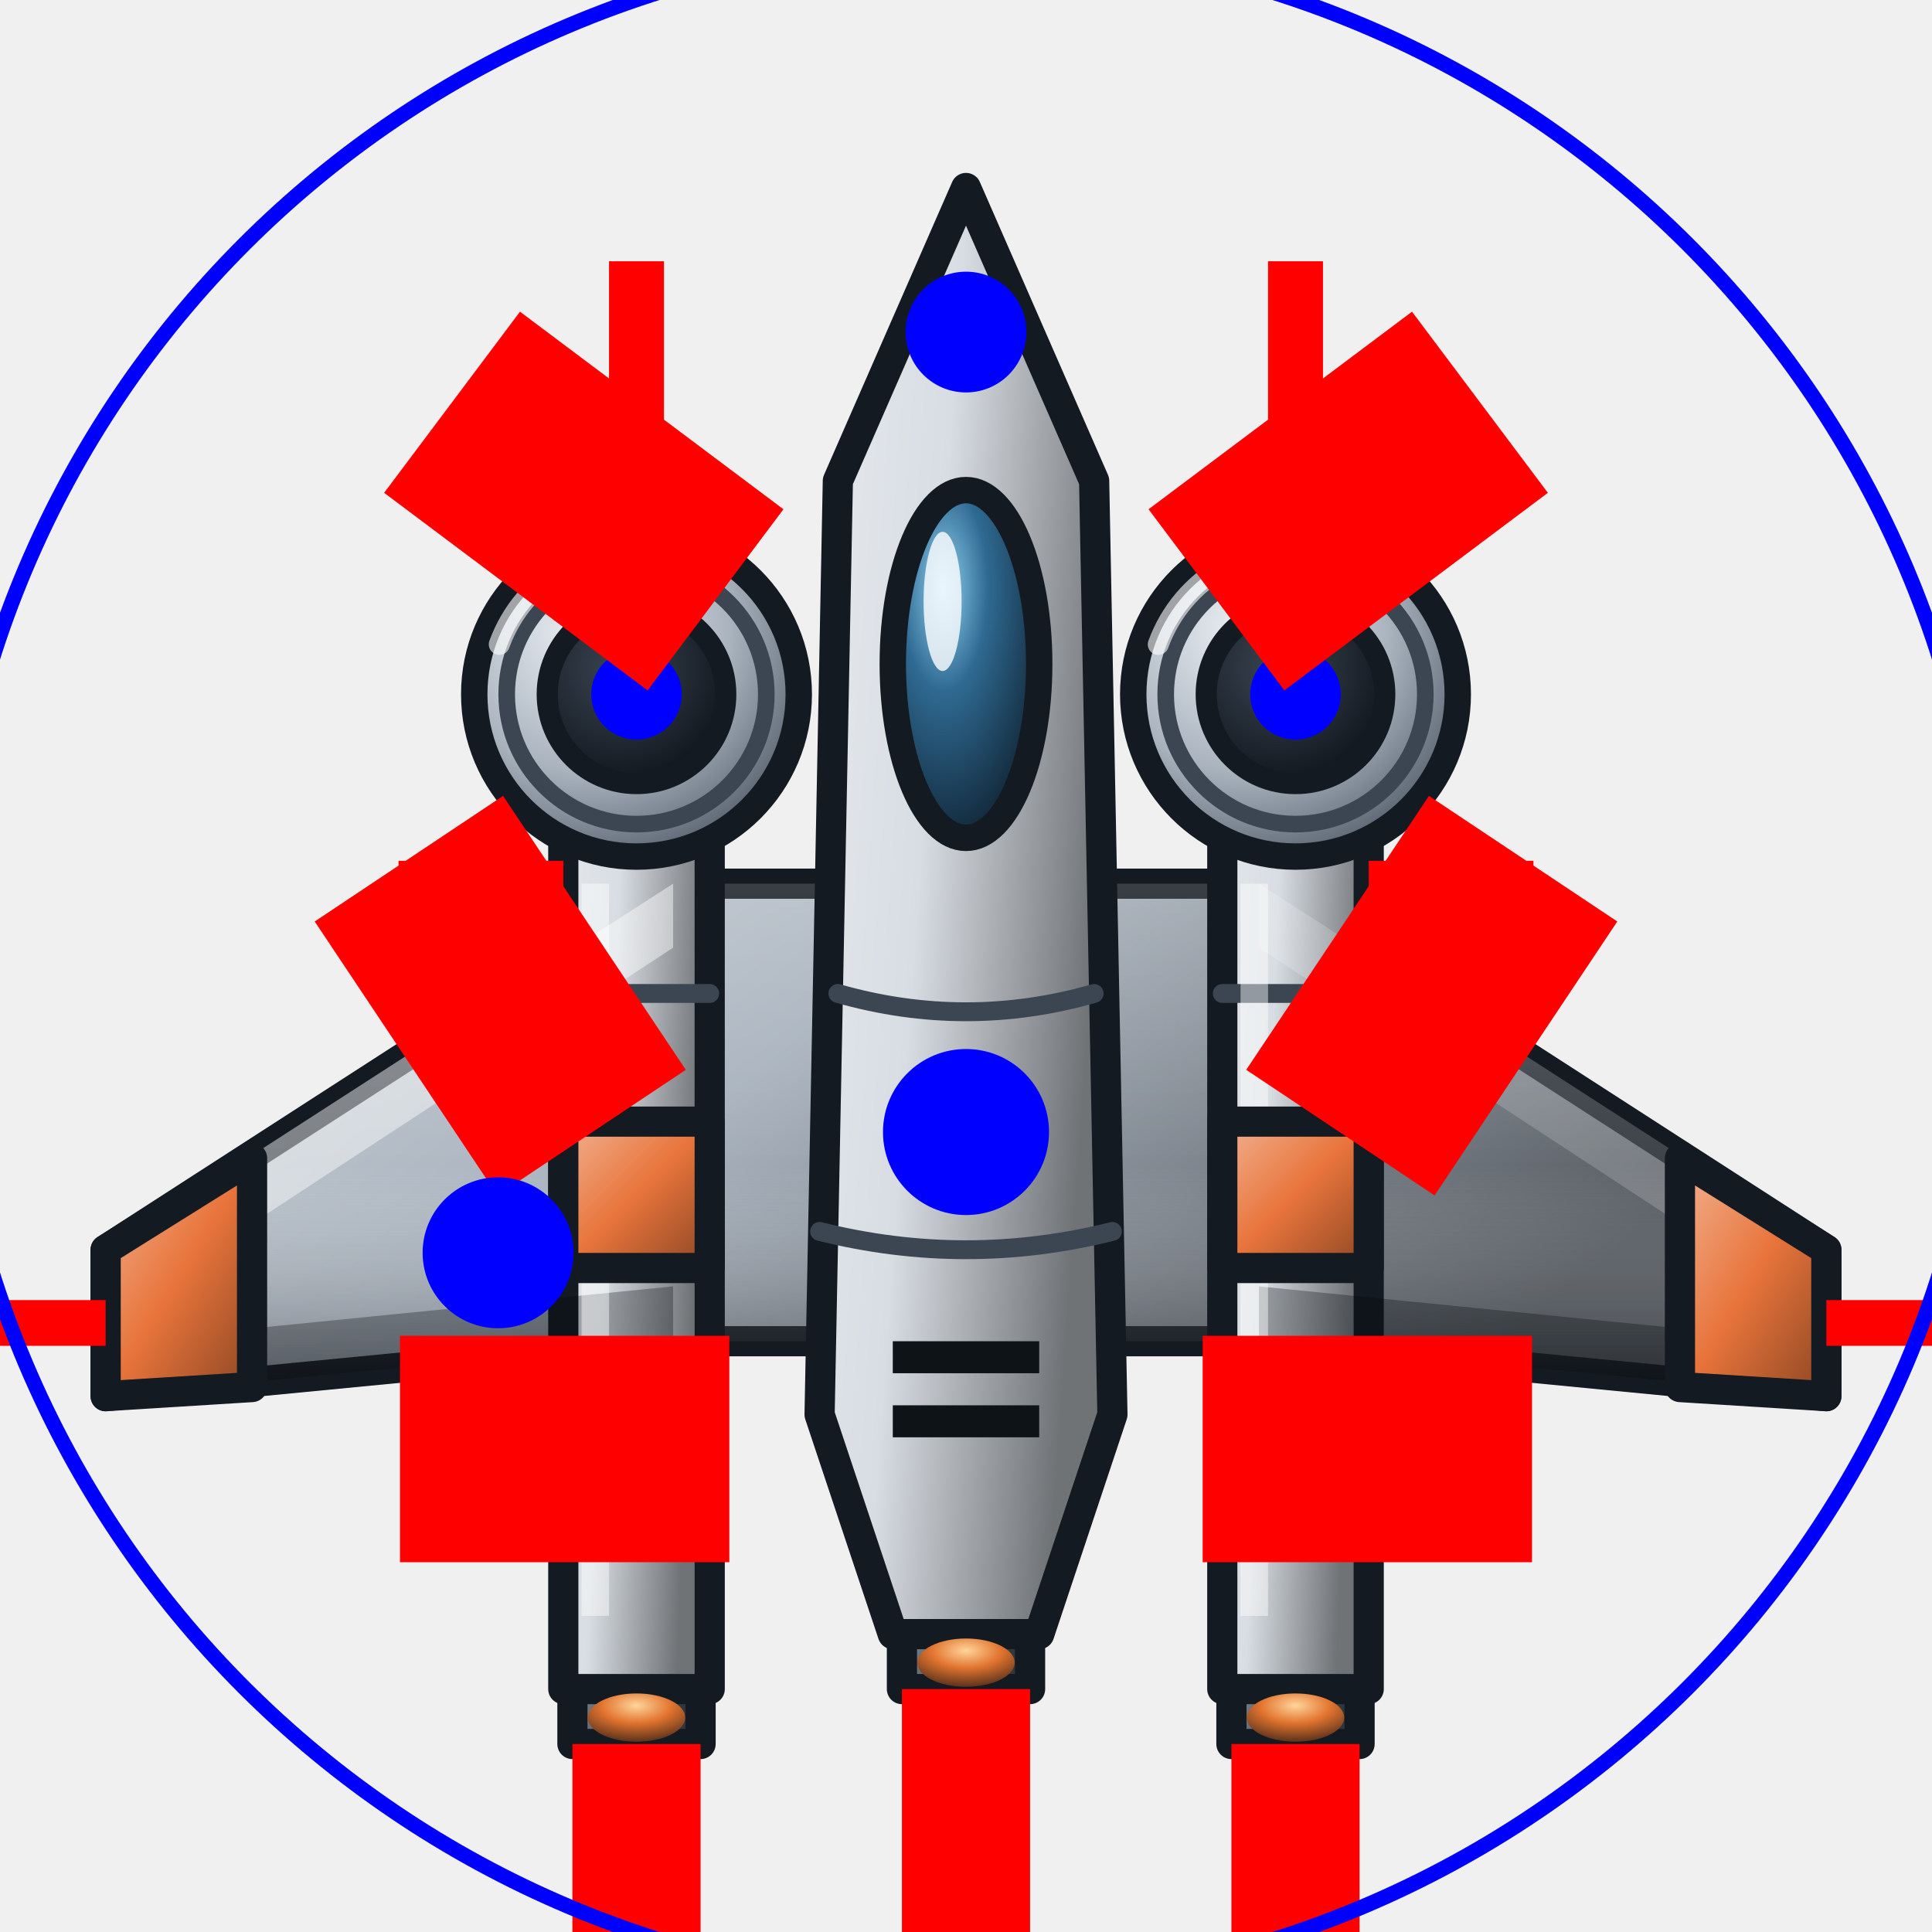
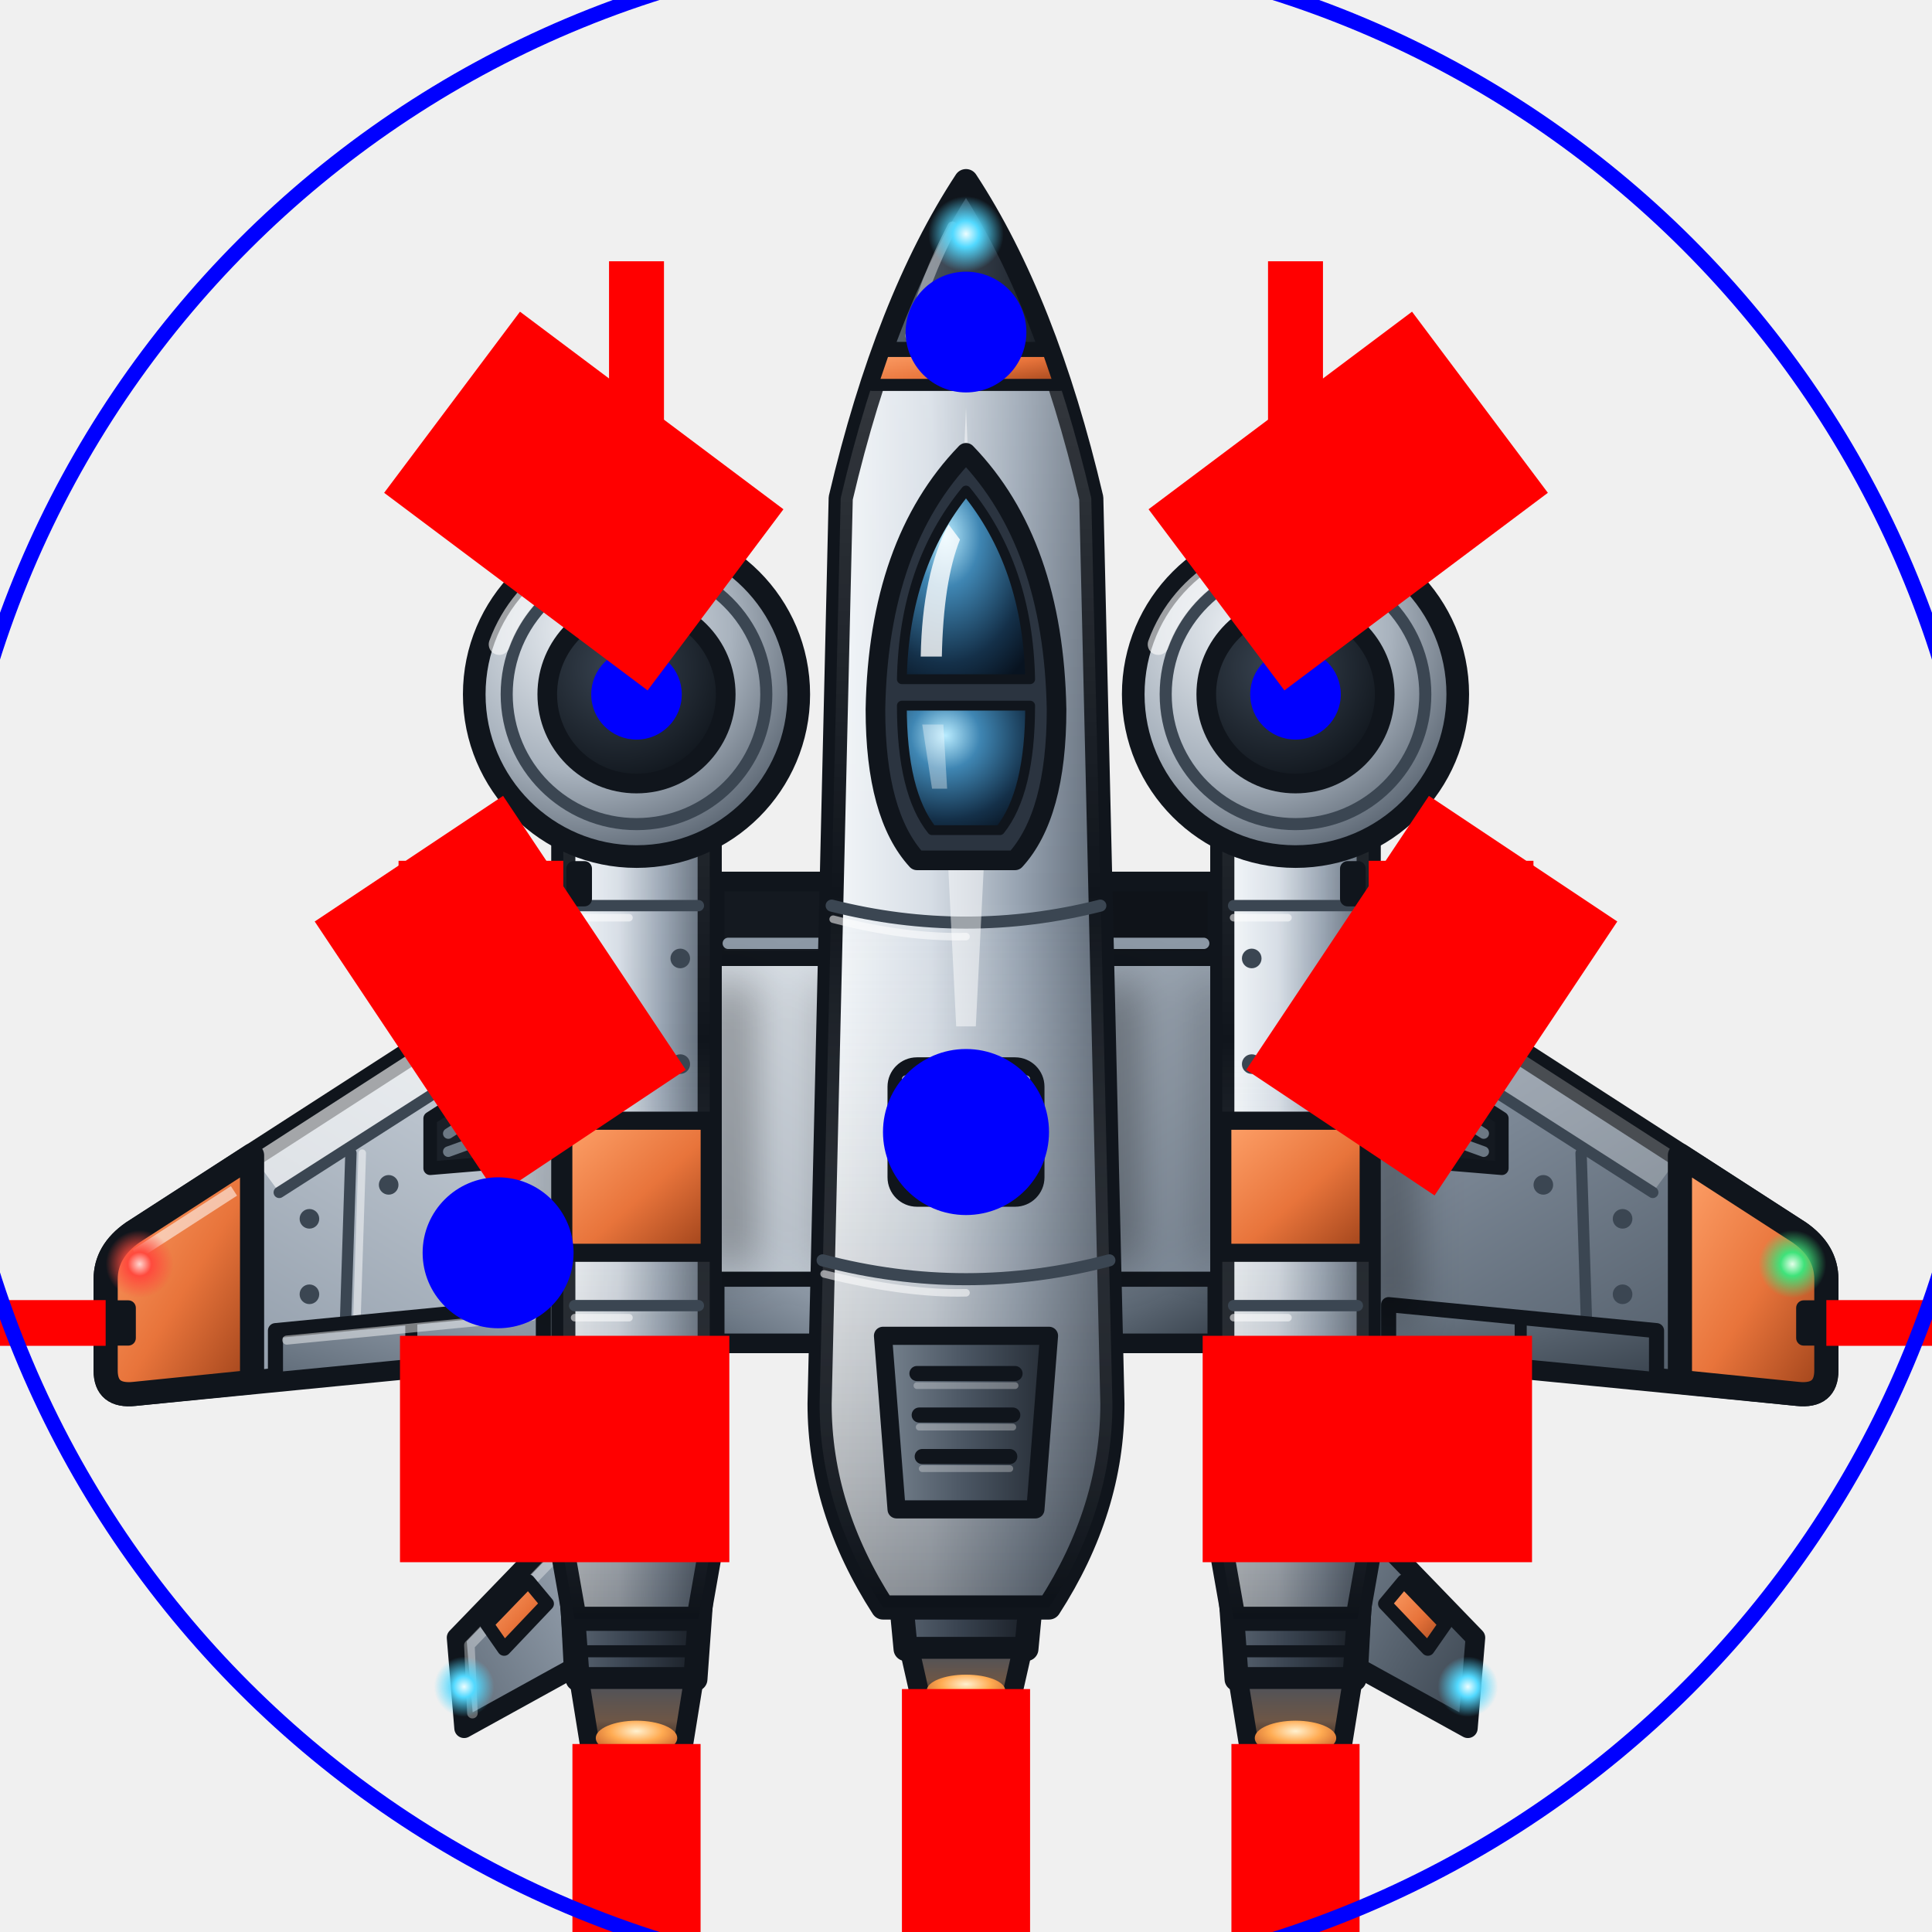
<svg xmlns="http://www.w3.org/2000/svg" viewBox="0 0 256 256">
  <defs>
-     <radialGradient id="glass" cx="0.35" cy="0.28" r="0.85">
-       <stop offset="0" stop-color="#8fd0f0" />
-       <stop offset="0.35" stop-color="#2f6a92" />
-       <stop offset="1" stop-color="#0b1824" />
-     </radialGradient>
-     <linearGradient id="shade" x1="0" y1="0" x2="0" y2="1">
-       <stop offset="0" stop-color="#ffffff" stop-opacity="0.16" />
-       <stop offset="0.55" stop-color="#ffffff" stop-opacity="0" />
-       <stop offset="1" stop-color="#05080c" stop-opacity="0.38" />
-     </linearGradient>
-     <radialGradient id="nozzle" cx="0.5" cy="0.25" r="0.9">
-       <stop offset="0" stop-color="#ffd59a" />
-       <stop offset="0.4" stop-color="#e2742f" />
+     <linearGradient id="fus" x1="0" y1="0" x2="1" y2="0">
+       <stop offset="0" stop-color="#f7fafc" />
+       <stop offset="0.38" stop-color="#d6dde5" />
+       <stop offset="0.68" stop-color="#97a3b1" />
+       <stop offset="1" stop-color="#56616e" />
+     </linearGradient>
+     <linearGradient id="shadeV" x1="0" y1="0" x2="0" y2="1">
+       <stop offset="0" stop-color="#ffffff" stop-opacity="0.2" />
+       <stop offset="0.5" stop-color="#ffffff" stop-opacity="0" />
+       <stop offset="1" stop-color="#0a0f16" stop-opacity="0.4" />
+     </linearGradient>
+     <linearGradient id="wingL" x1="1" y1="0" x2="0" y2="1">
+       <stop offset="0" stop-color="#e6ebf0" />
+       <stop offset="0.55" stop-color="#b9c2cc" />
+       <stop offset="1" stop-color="#8894a2" />
+     </linearGradient>
+     <linearGradient id="wingR" x1="0" y1="0" x2="1" y2="1">
+       <stop offset="0" stop-color="#aab4bf" />
+       <stop offset="0.55" stop-color="#7b8795" />
+       <stop offset="1" stop-color="#48535f" />
+     </linearGradient>
+     <linearGradient id="flapL" x1="1" y1="0" x2="0" y2="1">
+       <stop offset="0" stop-color="#9aa5b2" />
+       <stop offset="1" stop-color="#5f6b78" />
+     </linearGradient>
+     <linearGradient id="flapR" x1="0" y1="0" x2="1" y2="1">
+       <stop offset="0" stop-color="#717d8a" />
+       <stop offset="1" stop-color="#39434e" />
+     </linearGradient>
+     <linearGradient id="dark" x1="0" y1="0" x2="1" y2="0">
+       <stop offset="0" stop-color="#77838f" />
+       <stop offset="0.5" stop-color="#4a5562" />
+       <stop offset="1" stop-color="#252c35" />
+     </linearGradient>
+     <linearGradient id="gun" x1="0" y1="0" x2="1" y2="0">
+       <stop offset="0" stop-color="#5a6572" />
+       <stop offset="0.45" stop-color="#394350" />
+       <stop offset="1" stop-color="#171c23" />
+     </linearGradient>
+     <linearGradient id="bell" x1="0" y1="0" x2="0" y2="1">
+       <stop offset="0" stop-color="#4b525c" />
+       <stop offset="0.55" stop-color="#6d5646" />
      <stop offset="1" stop-color="#2a1a14" />
-     </radialGradient>
-     <linearGradient id="la9b3be" x1="0" y1="0" x2="1" y2="0.35">
-       <stop offset="0" stop-color="#cad0d7" />
-       <stop offset="0.45" stop-color="#a9b3be" />
-       <stop offset="1" stop-color="#585d63" />
-     </linearGradient>
-     <linearGradient id="l5d6874" x1="0" y1="0" x2="1" y2="0.35">
-       <stop offset="0" stop-color="#9ba1a9" />
-       <stop offset="0.45" stop-color="#5d6874" />
-       <stop offset="1" stop-color="#30363c" />
-     </linearGradient>
-     <linearGradient id="ld8dde3" x1="0" y1="0" x2="1" y2="0.35">
-       <stop offset="0" stop-color="#e7eaee" />
-       <stop offset="0.45" stop-color="#d8dde3" />
-       <stop offset="1" stop-color="#707376" />
-     </linearGradient>
-     <radialGradient id="r5d6874" cx="0.35" cy="0.32" r="0.8">
-       <stop offset="0" stop-color="#a6acb3" />
-       <stop offset="0.5" stop-color="#5d6874" />
-       <stop offset="1" stop-color="#2e343a" />
+     </linearGradient>
+     <radialGradient id="glass" cx="0.34" cy="0.24" r="0.9">
+       <stop offset="0" stop-color="#b9ecff" />
+       <stop offset="0.3" stop-color="#3f86b3" />
+       <stop offset="0.75" stop-color="#143049" />
+       <stop offset="1" stop-color="#081320" />
+     </radialGradient>
+     <radialGradient id="nozzle" cx="0.5" cy="0.3" r="0.8">
+       <stop offset="0" stop-color="#fff1cf" />
+       <stop offset="0.4" stop-color="#ffab52" />
+       <stop offset="1" stop-color="#b3431c" />
    </radialGradient>
    <linearGradient id="accent-fill" x1="0" y1="0" x2="1" y2="1">
-       <stop id="accent-light" offset="0" stop-color="#f2b393" />
-       <stop id="accent-base" offset="0.5" stop-color="#e8743b" />
-       <stop id="accent-dark" offset="1" stop-color="#8b4623" />
+       <stop id="accent-light" offset="0" stop-color="#ffa36b" />
+       <stop id="accent-base" offset="0.55" stop-color="#e8743b" />
+       <stop id="accent-dark" offset="1" stop-color="#9c4119" />
    </linearGradient>
    <radialGradient id="hp-ring" cx="0.35" cy="0.3" r="0.8">
      <stop offset="0" stop-color="#eef2f6" />
      <stop offset="0.55" stop-color="#a9b3be" />
      <stop offset="1" stop-color="#4a5562" />
    </radialGradient>
    <radialGradient id="hp-well" cx="0.4" cy="0.35" r="0.75">
      <stop offset="0" stop-color="#3a4552" />
      <stop offset="1" stop-color="#0b1016" />
    </radialGradient>
-     <linearGradient id="hp-plate" x1="0" y1="0" x2="1" y2="1">
-       <stop offset="0" stop-color="#d3dae2" />
-       <stop offset="1" stop-color="#5d6874" />
-     </linearGradient>
+     <radialGradient id="lamp-red" cx="0.5" cy="0.5" r="0.5">
+       <stop offset="0" stop-color="#ffd6d0" />
+       <stop offset="0.35" stop-color="#ff4a3d" />
+       <stop offset="1" stop-color="#ff4a3d" stop-opacity="0" />
+     </radialGradient>
+     <radialGradient id="lamp-green" cx="0.5" cy="0.5" r="0.5">
+       <stop offset="0" stop-color="#e3ffe9" />
+       <stop offset="0.35" stop-color="#3fe37a" />
+       <stop offset="1" stop-color="#3fe37a" stop-opacity="0" />
+     </radialGradient>
+     <radialGradient id="lamp-cyan" cx="0.5" cy="0.5" r="0.5">
+       <stop offset="0" stop-color="#ecfdff" />
+       <stop offset="0.35" stop-color="#52d9ff" />
+       <stop offset="1" stop-color="#52d9ff" stop-opacity="0" />
+     </radialGradient>
+     <filter id="soft" x="-30%" y="-30%" width="160%" height="160%">
+       <feGaussianBlur stdDeviation="3" />
+     </filter>
  </defs>
-   <g id="hull" stroke="#141a22" stroke-width="4" stroke-linejoin="round" stroke-linecap="round">
-     <path d="M14 165.6 L89.19 117.09 L166.81 117.09 L242 165.6 L242 185 L166.81 177.72 L89.19 177.72 L14 185 Z" fill="url(#la9b3be)" />
-     <path d="M14 165.6 L89.19 117.09 L166.81 117.09 L242 165.6 L242 185 L166.81 177.72 L89.19 177.72 L14 185 Z" fill="url(#shade)" stroke="none" />
-     <path d="M128 123.88 L130.5 147.65 L129.3 175.49 L126.7 175.49 L125.5 147.65 Z" fill="#ffffff" fill-opacity="0.45" stroke="none" />
-     <rect x="75.85" y="214.11" width="16.98" height="16.98" fill="url(#l5d6874)" />
-     <rect x="163.17" y="214.11" width="16.98" height="16.98" fill="url(#l5d6874)" />
-     <rect x="119.51" y="206.83" width="16.98" height="16.98" fill="url(#l5d6874)" />
-     <path d="M74.64 71 Q84.34 51.6 94.04 71 L94.04 223.81 L74.64 223.81 Z" fill="url(#ld8dde3)" />
-     <path d="M161.96 71 Q171.66 51.6 181.36 71 L181.36 223.81 L161.96 223.81 Z" fill="url(#ld8dde3)" />
-     <path d="M128 24.91 L144.98 63.72 L147.4 187.43 L137.7 216.53 L118.3 216.53 L108.6 187.43 L111.02 63.72 Z" fill="url(#ld8dde3)" />
-     <ellipse cx="128" cy="87.98" rx="9.7" ry="23.04" fill="url(#glass)" stroke-width="3.5" />
-     <ellipse cx="124.9" cy="79.69" rx="2.52" ry="9.22" fill="#ffffff" fill-opacity="0.8" stroke="none" />
-     <path d="M14 165.6 L89.19 117.09 L89.19 125.57 L18.85 171.66 Z" fill="#ffffff" fill-opacity="0.45" stroke="none" />
-     <path d="M242 165.6 L166.81 117.09 L166.81 125.57 L237.15 171.66 Z" fill="#ffffff" fill-opacity="0.18" stroke="none" />
-     <path d="M14 185 L89.19 177.72 L89.19 170.45 L16.43 177.72 Z" fill="#05080c" fill-opacity="0.3" stroke="none" />
-     <path d="M242 185 L166.81 177.72 L166.81 170.45 L239.57 177.72 Z" fill="#05080c" fill-opacity="0.3" stroke="none" />
-     <path d="M74.64 131.64 L94.04 131.64 M161.96 131.64 L181.36 131.64 M74.64 197.13 L94.04 197.13 M161.96 197.13 L181.36 197.13" fill="none" stroke="#3b4652" stroke-width="2.5" />
-     <path d="M111.02 131.64 Q128 136.49 144.98 131.64 M108.6 163.17 Q128 168.02 147.4 163.17" fill="none" stroke="#3b4652" stroke-width="2.5" />
-     <rect x="118.3" y="177.72" width="19.4" height="4.24" fill="#0e1318" stroke="none" />
-     <rect x="118.3" y="186.21" width="19.4" height="4.24" fill="#0e1318" stroke="none" />
-     <rect x="77.06" y="117.09" width="3.64" height="97.02" fill="#ffffff" fill-opacity="0.45" stroke="none" />
-     <rect x="164.38" y="117.09" width="3.64" height="97.02" fill="#ffffff" fill-opacity="0.45" stroke="none" />
-     <ellipse cx="84.34" cy="227.59" rx="6.45" ry="3.2" fill="url(#nozzle)" stroke="none" />
-     <ellipse cx="171.66" cy="227.59" rx="6.45" ry="3.2" fill="url(#nozzle)" stroke="none" />
-     <ellipse cx="128" cy="220.31" rx="6.45" ry="3.2" fill="url(#nozzle)" stroke="none" />
-     <circle cx="84.34" cy="92" r="21.5" fill="url(#hp-ring)" stroke-width="3.5" />
-     <circle cx="84.34" cy="92" r="17.2" fill="none" stroke="#3b4652" stroke-width="2.2" />
-     <circle cx="84.34" cy="92" r="11.83" fill="url(#hp-well)" stroke-width="2.8" />
-     <path d="M66.16 85.38 A19.35 19.35 0 0 1 87.7 72.94" fill="none" stroke="#ffffff" stroke-opacity="0.6" stroke-width="2.79" />
-     <circle cx="171.66" cy="92" r="21.5" fill="url(#hp-ring)" stroke-width="3.5" />
-     <circle cx="171.66" cy="92" r="17.2" fill="none" stroke="#3b4652" stroke-width="2.2" />
-     <circle cx="171.66" cy="92" r="11.83" fill="url(#hp-well)" stroke-width="2.8" />
-     <path d="M153.48 85.38 A19.35 19.35 0 0 1 175.02 72.94" fill="none" stroke="#ffffff" stroke-opacity="0.6" stroke-width="2.79" />
-   </g>
-   <g id="accent" stroke="#141a22" stroke-width="4" stroke-linejoin="round" stroke-linecap="round">
-     <path d="M14 165.6 L33.4 153.47 L33.4 183.79 L14 185 Z" fill="url(#accent-fill)" />
-     <path d="M242 165.6 L222.6 153.47 L222.6 183.79 L242 185 Z" fill="url(#accent-fill)" />
-     <rect x="74.64" y="148.62" width="19.4" height="19.4" fill="url(#accent-fill)" />
-     <rect x="161.96" y="148.62" width="19.4" height="19.4" fill="url(#accent-fill)" />
+   <g id="hull" stroke="#10151c" stroke-width="3.2" stroke-linejoin="round" stroke-linecap="round">
+     <path d="M75 202 L60.5 217 L61.5 229 L76 221 Z" fill="url(#flapL)" stroke-width="2.6" />
+     <path d="M181 202 L195.5 217 L194.5 229 L180 221 Z" fill="url(#flapR)" stroke-width="2.6" />
+     <path d="M62.6 227 L62.2 218 L73 206.8" fill="none" stroke="#ffffff" stroke-opacity="0.35" stroke-width="1.4" />
+     <path d="M128 117.1 L89.2 117.1 L17.6 163.3 Q14 165.8 14 169.5 L14 181.6 Q14 185.1 17.8 184.7 L89.2 177.7 L128 177.7 Z" fill="url(#wingL)" />
+     <path d="M128 117.1 L166.8 117.1 L238.4 163.3 Q242 165.8 242 169.5 L242 181.6 Q242 185.1 238.2 184.7 L166.8 177.7 L128 177.7 Z" fill="url(#wingR)" />
+     <path d="M89.2 117.1 L33.4 153.088 L37 158 L89.2 124.6 Z" fill="#ffffff" fill-opacity="0.62" stroke="none" />
+     <path d="M166.8 117.1 L222.6 153.088 L219 158 L166.8 124.6 Z" fill="#ffffff" fill-opacity="0.24" stroke="none" />
+     <path d="M74.64 133.916 L37 158 M181.36 133.916 L219 158" fill="none" stroke="#3b4652" stroke-width="1.5" />
+     <path d="M46.5 152.8 L45.8 174.6 M209.5 152.8 L210.2 174.6" fill="none" stroke="#3b4652" stroke-width="1.5" />
+     <path d="M48 152.8 L47.3 174.6" fill="none" stroke="#ffffff" stroke-opacity="0.5" stroke-width="1" />
+     <path d="M36.5 176.316 L72 172.87 L72 179.37 L36.5 182.816 Z" fill="url(#flapL)" stroke-width="2" />
+     <path d="M219.5 176.316 L184 172.87 L184 179.37 L219.5 182.816 Z" fill="url(#flapR)" stroke-width="2" />
+     <path d="M54.5 175.368 L54.5 180.268 M201.5 175.368 L201.5 180.268" fill="none" stroke="#10151c" stroke-width="1.6" />
+     <path d="M38 177.57 L70.5 174.415" fill="none" stroke="#ffffff" stroke-opacity="0.45" stroke-width="1.2" />
+     <path d="M69 140.5 L57 148.2 L57 154.8 L69 153.8 Z" fill="#1a2028" stroke-width="1.8" />
+     <path d="M187 140.5 L199 148.2 L199 154.8 L187 153.8 Z" fill="#141920" stroke-width="1.8" />
+     <path d="M66.6 145.6 L59.4 150.2 M66.6 150 L59.4 152.6 M189.4 145.6 L196.6 150.2 M189.4 150 L196.6 152.6" fill="none" stroke="#6c7884" stroke-width="1.4" />
+     <path d="M95 117.1 L110.5 117.1 L110.5 127 L95 127 Z" fill="#141920" stroke-width="2" />
+     <path d="M161 117.1 L145.5 117.1 L145.5 127 L161 127 Z" fill="#0f1319" stroke-width="2" />
+     <path d="M96.5 125 L109 125 M159.5 125 L147 125" fill="none" stroke="#8d99a6" stroke-width="1.5" />
+     <path d="M95 169.5 L110.5 169.5 L110.5 177.7 L95 177.7 Z" fill="url(#flapL)" stroke-width="2" />
+     <path d="M161 169.5 L145.5 169.5 L145.5 177.7 L161 177.7 Z" fill="url(#flapR)" stroke-width="2" />
+     <g fill="#3b4652" stroke="none">
+       <circle cx="41" cy="161.5" r="1.3" />
+       <circle cx="41" cy="171.5" r="1.3" />
+       <circle cx="51.5" cy="157" r="1.3" />
+       <circle cx="215" cy="161.5" r="1.3" />
+       <circle cx="215" cy="171.5" r="1.3" />
+       <circle cx="204.5" cy="157" r="1.3" />
+     </g>
+     <path d="M72 137 L75 135 L75 175 L72 175.3 Z M93.5 130 L100 130 L100 168 L93.5 168 Z M108.5 130 L111.5 130 L111.5 168 L108.5 168 Z M144.5 130 L151 130 L151 168 L144.5 168 Z M159 130 L162 130 L162 168 L159 168 Z M181 135 L187.5 139 L187.5 176 L181 175.3 Z" fill="#05080c" fill-opacity="0.34" stroke="none" filter="url(#soft)" />
+     <path d="M75.64 210 L93.04 210 L92.14 222.5 L76.54 222.5 Z" fill="url(#gun)" />
+     <path d="M76.44 218.8 L92.24 218.8" fill="none" stroke="#10151c" stroke-width="1.6" />
+     <path d="M76.74 222.5 L91.94 222.5 L90.34 232.4 L78.34 232.4 Z" fill="url(#bell)" stroke-width="2.6" />
+     <ellipse cx="84.34" cy="230.3" rx="5.4" ry="2.3" fill="url(#nozzle)" stroke="none" />
+     <path d="M162.96 210 L180.36 210 L179.46 222.5 L163.86 222.5 Z" fill="url(#gun)" />
+     <path d="M163.76 218.8 L179.56 218.8" fill="none" stroke="#10151c" stroke-width="1.6" />
+     <path d="M164.06 222.5 L179.26 222.5 L177.66 232.4 L165.66 232.4 Z" fill="url(#bell)" stroke-width="2.6" />
+     <ellipse cx="171.66" cy="230.3" rx="5.4" ry="2.3" fill="url(#nozzle)" stroke="none" />
+     <path d="M74.64 72 Q84.34 50.6 94.04 72 L94.04 206 L92.54 214.5 L76.14 214.5 L74.64 206 Z" fill="url(#fus)" />
+     <path d="M74.64 72 Q84.34 50.6 94.04 72 L94.04 206 L92.54 214.5 L76.14 214.5 L74.64 206 Z" fill="url(#shadeV)" stroke="none" />
+     <path d="M74.64 72 Q84.34 50.6 94.04 72 L94.04 78 L74.64 78 Z" fill="url(#dark)" stroke-width="2.2" />
+     <rect x="82.54" y="62.4" width="3.6" height="5" rx="1" fill="#10151c" stroke="none" />
+     <path d="M76.14 120 L92.54 120 M76.14 173 L92.54 173 M76.14 205 L92.54 205" fill="none" stroke="#3b4652" stroke-width="1.5" />
+     <path d="M76.14 121.6 L83.34 121.6 M76.14 174.6 L83.34 174.6" fill="none" stroke="#ffffff" stroke-opacity="0.55" stroke-width="1" />
+     <path d="M79.74 185.5 L88.94 185.5 M79.74 191 L88.94 191 M79.74 196.5 L88.94 196.5" fill="none" stroke="#10151c" stroke-width="2.2" />
+     <path d="M79.74 187.2 L88.94 187.2 M79.74 192.7 L88.94 192.7 M79.74 198.2 L88.94 198.2" fill="none" stroke="#ffffff" stroke-opacity="0.45" stroke-width="0.9" />
+     <path d="M161.96 72 Q171.66 50.6 181.36 72 L181.36 206 L179.86 214.5 L163.46 214.5 L161.96 206 Z" fill="url(#fus)" />
+     <path d="M161.96 72 Q171.66 50.6 181.36 72 L181.36 206 L179.86 214.5 L163.46 214.5 L161.96 206 Z" fill="url(#shadeV)" stroke="none" />
+     <path d="M161.96 72 Q171.66 50.6 181.36 72 L181.36 78 L161.96 78 Z" fill="url(#dark)" stroke-width="2.2" />
+     <rect x="169.86" y="62.4" width="3.6" height="5" rx="1" fill="#10151c" stroke="none" />
+     <path d="M163.46 120 L179.86 120 M163.46 173 L179.86 173 M163.46 205 L179.86 205" fill="none" stroke="#3b4652" stroke-width="1.5" />
+     <path d="M163.46 121.6 L170.66 121.6 M163.46 174.6 L170.66 174.6" fill="none" stroke="#ffffff" stroke-opacity="0.55" stroke-width="1" />
+     <path d="M167.06 185.5 L176.26 185.5 M167.06 191 L176.26 191 M167.06 196.5 L176.26 196.5" fill="none" stroke="#10151c" stroke-width="2.2" />
+     <path d="M167.06 187.2 L176.26 187.2 M167.06 192.7 L176.26 192.7 M167.06 198.2 L176.26 198.2" fill="none" stroke="#ffffff" stroke-opacity="0.45" stroke-width="0.9" />
+     <rect x="75.04" y="114.1" width="3.4" height="6" rx="1" fill="#10151c" stroke="none" />
+     <rect x="177.56" y="114.1" width="3.4" height="6" rx="1" fill="#10151c" stroke="none" />
+     <g fill="#3b4652" stroke="none">
+       <circle cx="78.54" cy="127" r="1.3" />
+       <circle cx="90.14" cy="127" r="1.3" />
+       <circle cx="78.54" cy="141" r="1.3" />
+       <circle cx="90.14" cy="141" r="1.3" />
+       <circle cx="177.46" cy="127" r="1.3" />
+       <circle cx="165.86" cy="127" r="1.3" />
+       <circle cx="177.46" cy="141" r="1.3" />
+       <circle cx="165.86" cy="141" r="1.3" />
+     </g>
+     <circle cx="84.34" cy="92" r="21.5" fill="url(#hp-ring)" stroke-width="3" />
+     <circle cx="84.34" cy="92" r="17.2" fill="none" stroke="#3b4652" stroke-width="1.6" />
+     <circle cx="84.34" cy="92" r="11.825" fill="url(#hp-well)" stroke-width="2.6" />
+     <path d="M66.157 85.382 A19.35 19.35 0 0 1 87.7 72.944" fill="none" stroke="#ffffff" stroke-opacity="0.6" stroke-width="2.795" />
+     <circle cx="171.66" cy="92" r="21.5" fill="url(#hp-ring)" stroke-width="3" />
+     <circle cx="171.66" cy="92" r="17.2" fill="none" stroke="#3b4652" stroke-width="1.6" />
+     <circle cx="171.66" cy="92" r="11.825" fill="url(#hp-well)" stroke-width="2.6" />
+     <path d="M153.477 85.382 A19.35 19.35 0 0 1 175.02 72.944" fill="none" stroke="#ffffff" stroke-opacity="0.6" stroke-width="2.795" />
+     <path d="M119 208 L137 208 L136 218.5 L120 218.5 Z" fill="url(#gun)" />
+     <path d="M119.4 213.5 L136.6 213.5" fill="none" stroke="#10151c" stroke-width="1.6" />
+     <path d="M120.5 218.5 L135.5 218.5 L133.8 226 L122.2 226 Z" fill="url(#bell)" stroke-width="2.6" />
+     <ellipse cx="128" cy="224" rx="5.2" ry="2.1" fill="url(#nozzle)" stroke="none" />
+     <path d="M128 24 Q138.5 40 144.6 66 L147.4 186 Q147.4 200 139 213 L117 213 Q108.6 200 108.6 186 L111.4 66 Q117.5 40 128 24 Z" fill="url(#fus)" />
+     <path d="M128 24 Q138.5 40 144.6 66 L147.4 186 Q147.4 200 139 213 L117 213 Q108.6 200 108.6 186 L111.4 66 Q117.5 40 128 24 Z" fill="url(#shadeV)" stroke="none" />
+     <path d="M128 24 Q134.228 33.491 138.908 46.5 L117.092 46.5 Q121.772 33.491 128 24 Z" fill="url(#gun)" stroke-width="2.4" />
+     <path d="M126.2 30 Q122.5 37 120.6 44.5" fill="none" stroke="#ffffff" stroke-opacity="0.4" stroke-width="1.3" />
+     <path d="M110.2 120 Q128 124.5 145.8 120 M109 167 Q128 172 147 167" fill="none" stroke="#3b4652" stroke-width="1.6" />
+     <path d="M110.4 121.8 Q120 124.3 128 124.1 M109.2 168.8 Q120 171.5 128 171.3" fill="none" stroke="#ffffff" stroke-opacity="0.55" stroke-width="1" />
+     <path d="M128 54 L130.5 112 L129.3 136 L126.7 136 L125.5 112 Z" fill="#ffffff" fill-opacity="0.5" stroke="none" />
+     <rect x="118.5" y="141" width="19" height="18" rx="3" fill="#c5ccd5" stroke-width="1.8" />
+     <path d="M120 143 L136 143" fill="none" stroke="#ffffff" stroke-opacity="0.7" stroke-width="1" />
+     <g fill="#3b4652" stroke="none">
+       <circle cx="121.5" cy="144.5" r="1.1" />
+       <circle cx="134.5" cy="144.5" r="1.1" />
+       <circle cx="121.5" cy="155.5" r="1.1" />
+       <circle cx="134.5" cy="155.5" r="1.1" />
+     </g>
+     <path d="M117 177 L139 177 L137.2 200 L118.8 200 Z" fill="url(#dark)" stroke-width="2.4" />
+     <path d="M121.5 182 L134.5 182 M121.8 187.5 L134.2 187.5 M122.2 193 L133.8 193" fill="none" stroke="#10151c" stroke-width="2" />
+     <path d="M121.5 183.6 L134.5 183.6 M121.8 189.1 L134.2 189.1 M122.2 194.6 L133.8 194.6" fill="none" stroke="#ffffff" stroke-opacity="0.3" stroke-width="0.9" />
+     <path d="M128 60 Q139.6 72 140 94 Q140 108 134.5 114 L121.5 114 Q116 108 116 94 Q116.4 72 128 60 Z" fill="#2b3440" stroke-width="2.6" />
+     <path d="M128 65 Q136.2 75 136.5 90 L119.5 90 Q119.8 75 128 65 Z" fill="url(#glass)" stroke="#10151c" stroke-width="1.3" />
+     <path d="M119.5 93.5 L136.5 93.5 Q136.5 105 132.5 110 L123.5 110 Q119.5 105 119.5 93.5 Z" fill="url(#glass)" stroke="#10151c" stroke-width="1.3" />
+     <path d="M125.7 69.5 Q122.2 76 122 87 L124.8 87 Q125 77 127.2 71.5 Z" fill="#ffffff" fill-opacity="0.8" stroke="none" />
+     <path d="M122.2 96 L125 96 L125.5 104.5 L123.5 104.5 Z" fill="#ffffff" fill-opacity="0.35" stroke="none" />
+   </g>
+   <g id="accent" stroke="#10151c" stroke-width="3.2" stroke-linejoin="round">
+     <path d="M33.4 153.088 L17.6 163.3 Q14 165.8 14 169.5 L14 181.6 Q14 185.1 17.8 184.7 L33.4 183.117 Z" fill="url(#accent-fill)" />
+     <path d="M222.6 153.088 L238.4 163.3 Q242 165.8 242 169.5 L242 181.6 Q242 185.1 238.2 184.7 L222.6 183.117 Z" fill="url(#accent-fill)" />
+     <path d="M18 166.2 L31 157.8" fill="none" stroke="#ffffff" stroke-opacity="0.55" stroke-width="1.5" />
+     <rect x="14.6" y="172.3" width="3.4" height="6" rx="1" fill="#10151c" stroke="none" />
+     <rect x="238" y="172.3" width="3.4" height="6" rx="1" fill="#10151c" stroke="none" />
+     <path d="M74.64 148.5 L94.04 148.5 L94.04 166 L74.64 166 Z" fill="url(#accent-fill)" stroke-width="2.4" />
+     <path d="M161.96 148.5 L181.36 148.5 L181.36 166 L161.96 166 Z" fill="url(#accent-fill)" stroke-width="2.4" />
+     <path d="M117.092 46.5 L138.908 46.5 L140.447 51 L115.553 51 Z" fill="url(#accent-fill)" stroke-width="1.6" />
+     <path d="M70 209.5 L64.5 215.2 L66.8 218.5 L72.5 212.5 Z" fill="url(#accent-fill)" stroke-width="1.8" />
+     <path d="M186 209.5 L191.5 215.2 L189.2 218.5 L183.5 212.5 Z" fill="url(#accent-fill)" stroke-width="1.8" />
+   </g>
+   <g id="lamps">
+     <circle cx="18.5" cy="167.5" r="4.5" fill="url(#lamp-red)" />
+     <circle cx="237.5" cy="167.5" r="4.5" fill="url(#lamp-green)" />
+     <circle cx="128" cy="31" r="5" fill="url(#lamp-cyan)" />
+     <circle cx="61.5" cy="223.5" r="4" fill="url(#lamp-cyan)" />
+     <circle cx="194.5" cy="223.5" r="4" fill="url(#lamp-cyan)" />
  </g>
  <g id="anchors">
    <line id="flame-main-1" x1="84.34" y1="231.09" x2="84.34" y2="269.89" stroke="#ff0000" stroke-width="16.98" />
    <line id="flame-main-2" x1="171.66" y1="231.09" x2="171.66" y2="269.89" stroke="#ff0000" stroke-width="16.98" />
    <line id="flame-main-3" x1="128" y1="223.81" x2="128" y2="257.77" stroke="#ff0000" stroke-width="16.98" />
    <line id="flame-reverse-1" x1="84.34" y1="61.3" x2="84.34" y2="34.62" stroke="#ff0000" stroke-width="7.28" />
    <line id="flame-reverse-2" x1="171.66" y1="61.3" x2="171.66" y2="34.62" stroke="#ff0000" stroke-width="7.28" />
    <line id="flame-side-1" x1="74.64" y1="117.09" x2="52.81" y2="117.09" stroke="#ff0000" stroke-width="6.06" />
    <line id="flame-side-2" x1="181.36" y1="117.09" x2="203.19" y2="117.09" stroke="#ff0000" stroke-width="6.06" />
    <line id="flame-side-3" x1="14" y1="175.3" x2="-7.83" y2="175.3" stroke="#ff0000" stroke-width="6.06" />
    <line id="flame-side-4" x1="242" y1="175.3" x2="263.83" y2="175.3" stroke="#ff0000" stroke-width="6.06" />
    <circle id="turret-medium-1" cx="84.34" cy="92" r="6" fill="#0000ff" />
    <circle id="turret-medium-2" cx="171.66" cy="92" r="6" fill="#0000ff" />
    <line id="armor-1" x1="78.39" y1="150.08" x2="54.18" y2="113.78" stroke="#ff0000" stroke-width="30" />
    <line id="armor-2" x1="177.61" y1="150.08" x2="201.82" y2="113.78" stroke="#ff0000" stroke-width="30" />
    <line id="armor-3" x1="94.81" y1="79.48" x2="59.9" y2="53.3" stroke="#ff0000" stroke-width="30" />
    <line id="armor-4" x1="161.19" y1="79.48" x2="196.1" y2="53.3" stroke="#ff0000" stroke-width="30" />
    <line id="armor-5" x1="96.64" y1="192" x2="53" y2="192" stroke="#ff0000" stroke-width="30" />
    <line id="armor-6" x1="159.36" y1="192" x2="203" y2="192" stroke="#ff0000" stroke-width="30" />
    <circle id="module-1" cx="66" cy="166" r="10" fill="#0000ff" />
    <circle id="module-2" cx="128" cy="150" r="11" fill="#0000ff" />
    <circle id="nose" cx="128" cy="44" r="8" fill="#0000ff" />
    <circle id="shield" cx="128" cy="128" r="135.25" fill="none" stroke="#0000ff" stroke-width="2" />
  </g>
</svg>
